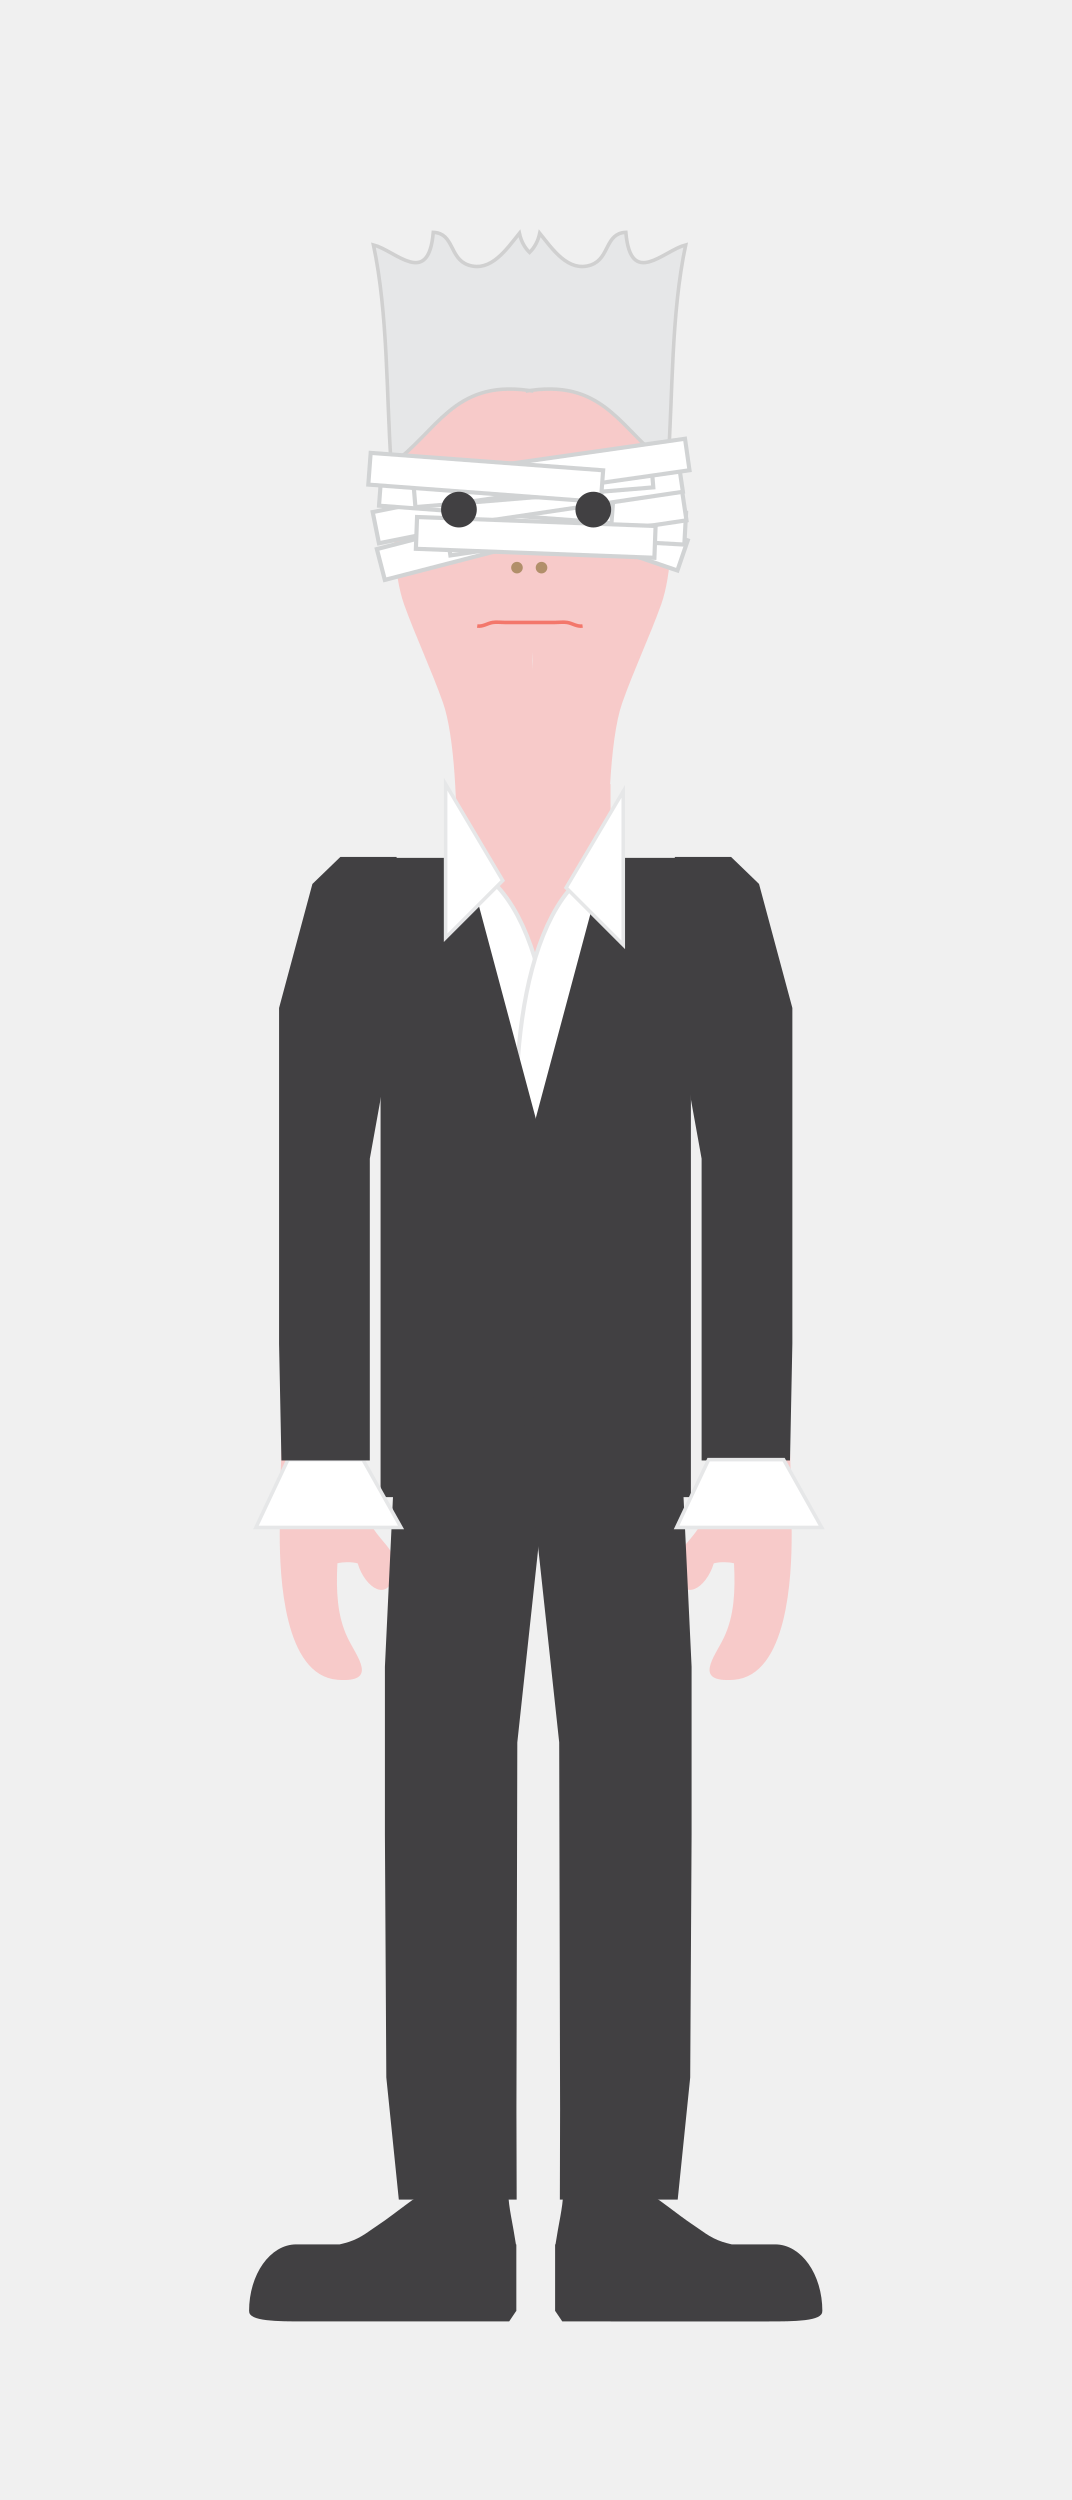
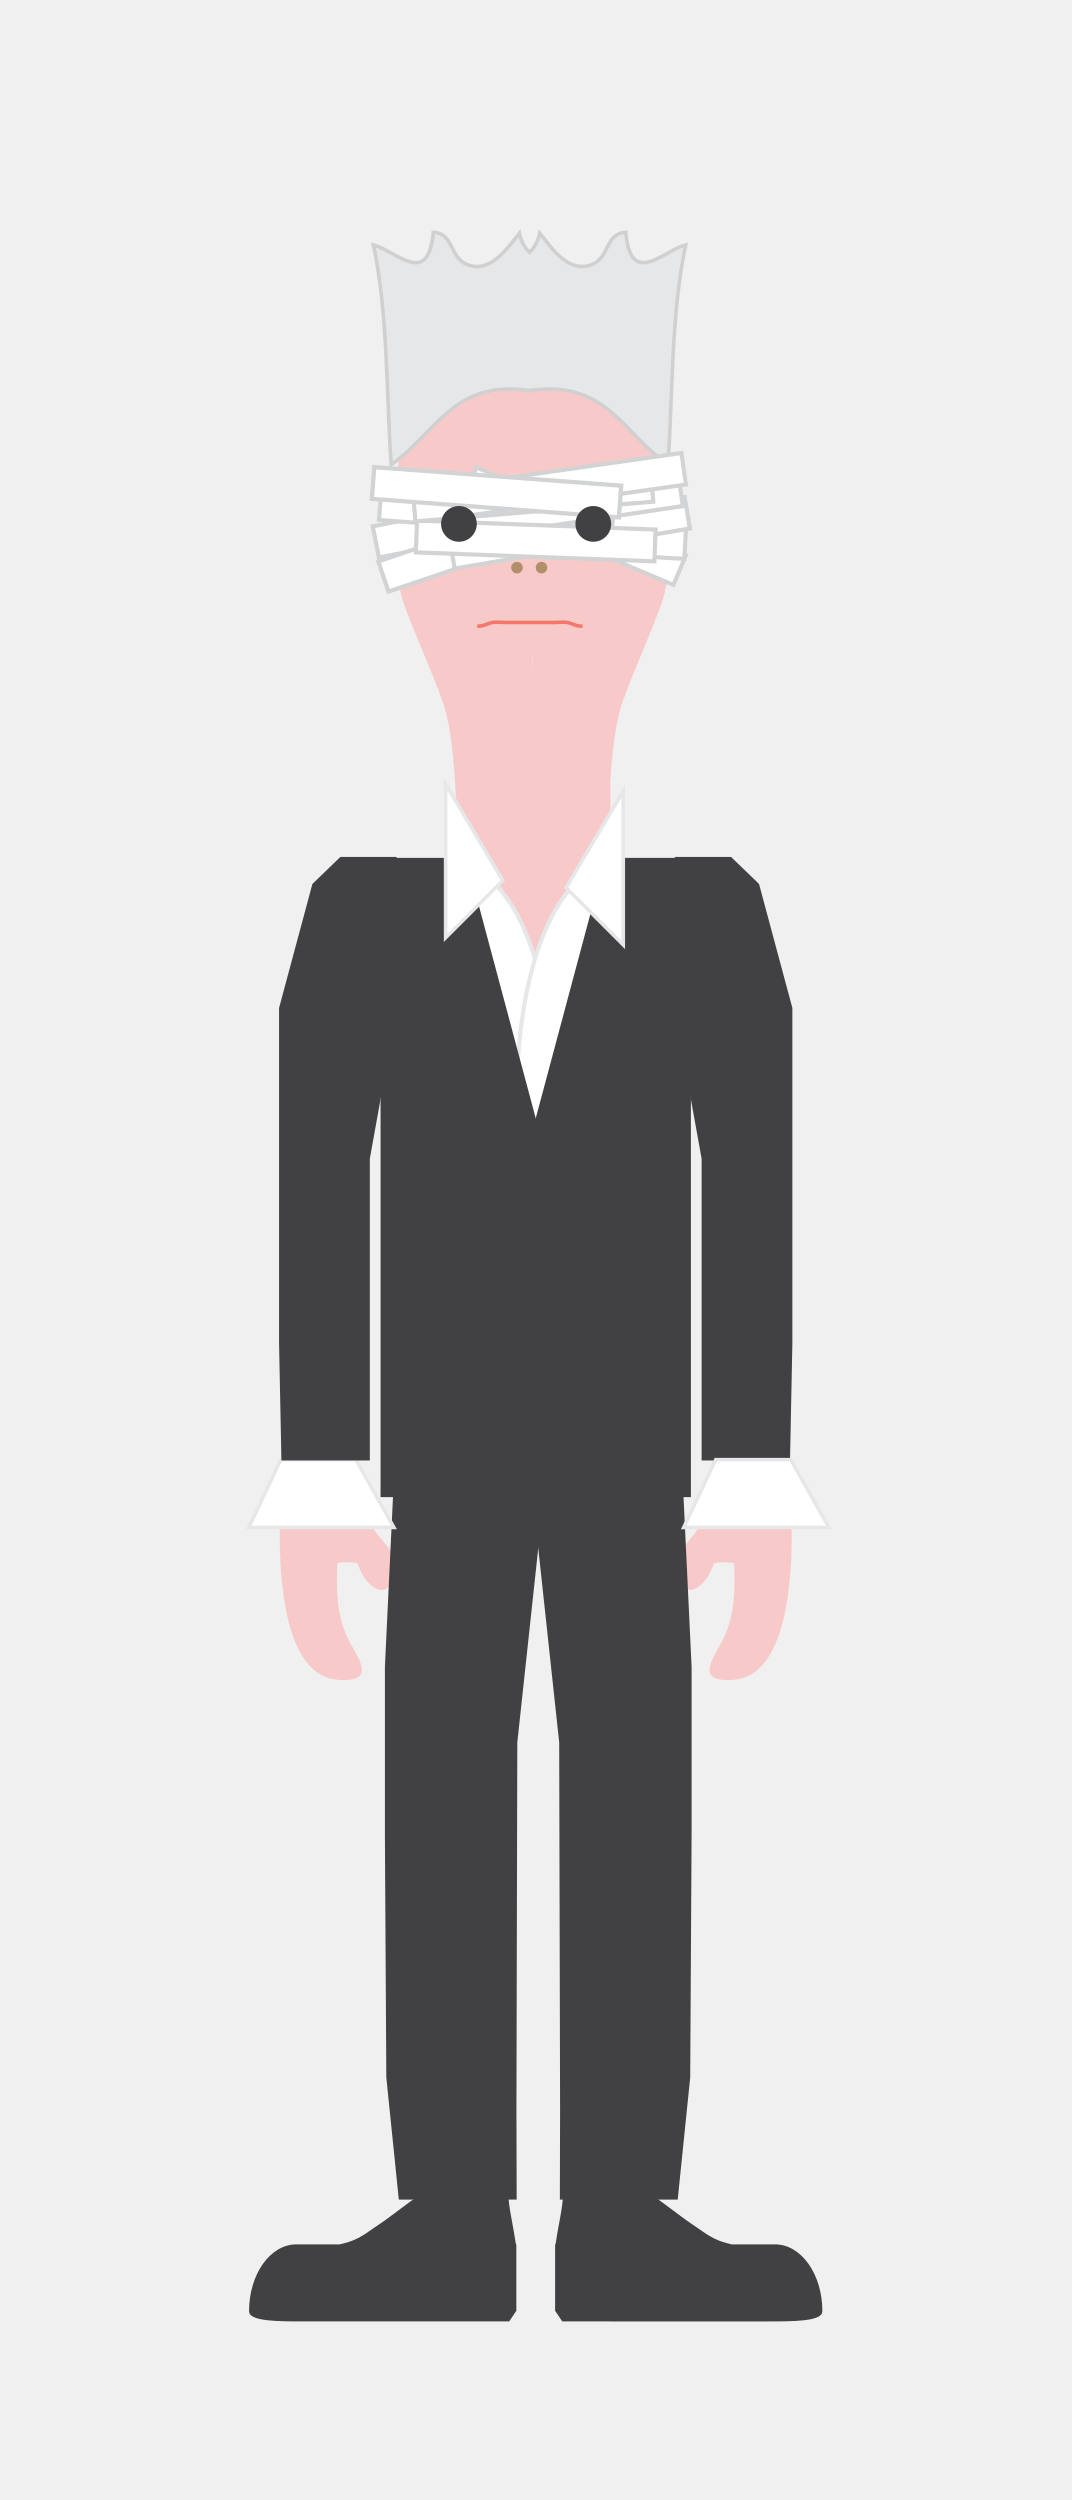
<svg xmlns="http://www.w3.org/2000/svg" version="1.1" id="Layer_1" x="0px" y="0px" width="300px" height="700px" viewBox="0 0 300 700" enable-background="new 0 0 300 700" xml:space="preserve">
  <g>
    <g>
      <g>
        <path fill="#F7CAC9" d="M116.223,109.269l1.217-1.218C116.936,108.43,116.516,108.834,116.223,109.269z" />
        <path fill="#F7CAC9" d="M117.723,107.769l-0.283,0.282c0.5-0.375,1.09-0.723,1.762-1.042c0.014-0.239,0.029-0.479,0.021-0.74     L117.723,107.769z" />
        <path fill="#F7CAC9" d="M180.838,108.051l1.219,1.218C181.762,108.834,181.344,108.43,180.838,108.051z" />
        <path fill="#F7CAC9" d="M180.557,107.769l-1.5-1.5c-0.008,0.261,0.006,0.501,0.021,0.74c0.672,0.319,1.262,0.667,1.76,1.042     L180.557,107.769z" />
        <path fill="#F7CAC9" d="M221.631,639.232c-1.193-5.543-9.195-4.303-13.84-5.26c-5.59-1.152-10.818-3.967-15.459-6.775     c-5.246-3.174-9.303-4.842-9.701-11.965c-0.035-0.629-0.209-1.309-0.352-1.967l0.035-2.389l3.117-208.092     c1.744-0.219,3.514-0.41,5.324-0.561c0.787-15.492,0.152-31.287,0.152-46.85c0-15.908,4.387-42.155,0.215-58.216v-0.864     c5.785,8.213,4.488,25.389,6.496,35.332c3.08,15.244-1.105,25.891-0.945,42.494c0.092,9.52,5.977,18.668,4.006,27.475     c-1.742,7.785-1.488,17.32-4.006,23.973c-2.268,5.998-8.156,8-7.219,14.223c1.436,9.516,8.363,4.873,10.395-2.045     c1.582-0.455,4.074-0.428,5.674-0.021c0.396,7.76,0.07,14.734-2.85,20.848c-2.555,5.352-8.811,12.6,2.727,11.777     c15.191-1.082,16.287-29.188,16.273-40.777c-0.041-40.406-4.268-82.045-10.977-120.023c-1.475-8.351-2.035-18.836-6.748-26.306     c-4.146-6.571-11.523-11.363-16.596-17.358c-1.41-2.181-3.428-3.892-4.703-6.116c-11.953-20.836-11.736-23.644-11.699-40.239     l-0.117,0.047c0.502-8.744,1.561-17.609,3.404-22.809c3.361-9.487,7.646-18.492,10.869-27.449     c1.494-4.156,2.385-9.862,2.703-15.685c0.316-5.823,0.062-11.763-0.73-16.388c-0.893-5.206,0.443-14.911-1.379-19.977     c-1.736-4.826-6.328-5.452-6.623-10.26c-3.217-1.525-8.227-2.398-13.287-2.484c-7.086-0.123-14.244,1.294-16.652,4.587     c-2.406-3.292-9.564-4.709-16.65-4.587c-5.061,0.086-10.07,0.958-13.287,2.484c-0.297,4.808-4.887,5.434-6.623,10.26     c-1.822,5.066-0.486,14.771-1.379,19.977c-0.793,4.625-1.047,10.565-0.73,16.388c0.318,5.822,1.209,11.528,2.703,15.685     c3.223,8.957,7.508,17.962,10.869,27.449c3.275,9.241,4.074,30.053,3.68,41.192c-1.426,5.407-4.357,11.326-10.371,21.808     c-1.275,2.225-3.293,3.936-4.703,6.116c-5.072,5.996-12.449,10.787-16.596,17.358c-4.713,7.47-5.273,17.956-6.748,26.306     c-6.709,37.979-10.936,79.617-10.977,120.023c-0.014,11.59,1.082,39.695,16.273,40.777c11.537,0.822,5.281-6.426,2.727-11.777     c-2.92-6.113-3.246-13.088-2.85-20.848c1.6-0.406,4.092-0.434,5.674,0.021c2.031,6.918,8.959,11.561,10.395,2.045     c0.938-6.223-4.951-8.225-7.219-14.223c-2.518-6.652-2.264-16.188-4.006-23.973c-1.971-8.807,3.914-17.955,4.006-27.475     c0.16-16.604-4.025-27.25-0.945-42.494c2.008-9.943,0.711-27.119,6.496-35.332v0.864c-4.172,16.061,0.215,42.308,0.215,58.216     c0,15.562-0.635,31.357,0.152,46.85c1.811,0.15,3.58,0.342,5.324,0.561l3.117,208.092l0.035,2.389     c-0.143,0.658-0.316,1.338-0.352,1.967c-0.398,7.123-4.455,8.791-9.701,11.965c-4.641,2.809-9.869,5.623-15.459,6.775     c-4.645,0.957-12.646-0.283-13.84,5.26c-1.65,7.67,5.926,6.322,10.852,7.076c2.783,0.426,4.879,1.475,7.816,1.592     c3.256,0.129,6.75-0.205,9.908-0.658c6.578-0.943,13.289-0.998,20.1-1.684c5.936-0.598,15.379,1.533,16.658-5.301     c1.5-8.014-3.166-15.459-2.334-23.025l0.066-4.193h0.027l-0.014-0.939l0.014-0.904c-0.008,0-0.018,0-0.027-0.002l-3.066-204.719     c3.023,0.375,6.146,0.658,9.42,0.799v0.104c0.039,0,0.08,0,0.119,0c0.711,0,1.396-0.023,2.092-0.039     c0.695,0.016,1.381,0.039,2.092,0.039c0.039,0,0.08,0,0.119,0v-0.104c3.273-0.141,6.396-0.424,9.42-0.799l-3.066,204.719     c-0.01,0.002-0.02,0.002-0.027,0.002l0.014,0.904l-0.014,0.939h0.027l0.066,4.193c0.832,7.566-3.834,15.012-2.334,23.025     c1.279,6.834,10.723,4.703,16.658,5.301c6.811,0.686,13.521,0.74,20.1,1.684c3.158,0.453,6.652,0.787,9.908,0.658     c2.938-0.117,5.033-1.166,7.816-1.592C215.705,645.555,223.281,646.902,221.631,639.232z M149.139,187.589     c-0.07-1.721-0.066-3.454,0-5.202C149.205,184.135,149.209,185.869,149.139,187.589z" />
      </g>
      <circle fill="#FFFFFF" cx="166.5" cy="143.69" r="9" />
      <circle fill="#FFFFFF" cx="129" cy="143.69" r="9" />
      <circle fill="#B18F6A" cx="144.75" cy="158.94" r="1.625" />
      <circle fill="#B18F6A" cx="151.625" cy="158.94" r="1.625" />
      <circle fill="#91A8CF" cx="129" cy="143.69" r="2.5" />
      <circle fill="#090A11" cx="166.5" cy="143.69" r="4.5" />
      <path fill="none" stroke="#F3776B" stroke-miterlimit="10" d="M163.125,175.289c-1.615,0.225-2.867-0.771-4.305-1    c-1.084-0.173-2.346,0-3.445,0c-2.5,0-5,0-7.5,0h1c-2.5,0-5,0-7.5,0c-1.1,0-2.361-0.173-3.443,0c-1.439,0.229-2.691,1.225-4.307,1    " />
    </g>
-     <rect x="104.586" y="136.738" transform="matrix(-0.9806 0.1961 -0.1961 -0.9806 301.0085 252.5824)" fill="#FFFFFF" stroke="#D1D3D4" stroke-width="1.168" stroke-miterlimit="10" width="66.831" height="8.907" />
-     <rect x="126.085" y="140.238" transform="matrix(-0.9459 -0.3244 0.3244 -0.9459 263.4434 333.2971)" fill="#FFFFFF" stroke="#D1D3D4" stroke-width="1.168" stroke-miterlimit="10" width="66.832" height="8.907" />
-     <rect x="125.084" y="141.738" transform="matrix(-0.9985 -0.055 0.055 -0.9985 308.7127 300.8857)" fill="#FFFFFF" stroke="#D1D3D4" stroke-width="1.168" stroke-miterlimit="10" width="66.832" height="8.907" />
-     <rect x="105.586" y="145.238" transform="matrix(-0.9682 0.2504 -0.2504 -0.9682 311.0538 259.8151)" fill="#FFFFFF" stroke="#D1D3D4" stroke-width="1.168" stroke-miterlimit="10" width="66.832" height="8.907" />
-     <rect x="125.086" y="141.738" transform="matrix(-0.9891 0.147 -0.147 -0.9891 336.7686 267.5001)" fill="#FFFFFF" stroke="#D1D3D4" stroke-width="1.168" stroke-miterlimit="10" width="66.831" height="8.907" />
-     <rect x="106.364" y="135.136" transform="matrix(-0.9972 -0.0748 0.0748 -0.9972 267.1728 289.1823)" fill="#FFFFFF" stroke="#D1D3D4" stroke-width="1.154" stroke-miterlimit="10" width="65.273" height="8.907" />
-     <rect x="124.086" y="133.738" transform="matrix(-0.9891 0.147 -0.147 -0.9891 333.6037 251.7339)" fill="#FFFFFF" stroke="#D1D3D4" stroke-width="1.168" stroke-miterlimit="10" width="66.831" height="8.907" />
-     <rect x="116.585" y="146.024" transform="matrix(-0.9993 -0.0376 0.0376 -0.9993 294.243 306.4841)" fill="#FFFFFF" stroke="#D1D3D4" stroke-width="1.168" stroke-miterlimit="10" width="66.832" height="8.908" />
-     <polygon fill="#FFFFFF" stroke="#D1D3D4" stroke-width="1.168" stroke-miterlimit="10" points="116.32,141.987 182.922,136.459    182.184,127.583 115.58,133.11  " />
+     <rect x="104.586" y="140.738" transform="matrix(-0.9806 0.1961 -0.1961 -0.9806 301.7928 260.5047)" fill="#FFFFFF" stroke="#D1D3D4" stroke-width="1.168" stroke-miterlimit="10" width="66.831" height="8.907" />
+     <rect x="129.21" y="142.869" transform="matrix(-0.9216 -0.3881 0.3881 -0.9216 252.1934 345.5861)" fill="#FFFFFF" stroke="#D1D3D4" stroke-width="1.139" stroke-miterlimit="10" width="63.58" height="8.907" />
+     <rect x="125.084" y="145.738" transform="matrix(-0.9985 -0.055 0.055 -0.9985 308.4925 308.8796)" fill="#FFFFFF" stroke="#D1D3D4" stroke-width="1.168" stroke-miterlimit="10" width="66.832" height="8.907" />
+     <rect x="105.586" y="146.238" transform="matrix(-0.9471 0.321 -0.321 -0.9471 319.0172 248.7931)" fill="#FFFFFF" stroke="#D1D3D4" stroke-width="1.168" stroke-miterlimit="10" width="66.831" height="8.907" />
+     <rect x="126.087" y="144.738" transform="matrix(-0.9858 0.1681 -0.1681 -0.9858 341.8117 269.4499)" fill="#FFFFFF" stroke="#D1D3D4" stroke-width="1.168" stroke-miterlimit="10" width="66.831" height="8.907" />
+     <rect x="106.364" y="139.136" transform="matrix(-0.9972 -0.0748 0.0748 -0.9972 266.8737 297.1711)" fill="#FFFFFF" stroke="#D1D3D4" stroke-width="1.154" stroke-miterlimit="10" width="65.273" height="8.907" />
+     <rect x="124.086" y="137.738" transform="matrix(-0.9891 0.147 -0.147 -0.9891 334.1916 259.6904)" fill="#FFFFFF" stroke="#D1D3D4" stroke-width="1.168" stroke-miterlimit="10" width="66.831" height="8.907" />
+     <rect x="116.585" y="147.024" transform="matrix(-0.9993 -0.0376 0.0376 -0.9993 294.2054 308.4833)" fill="#FFFFFF" stroke="#D1D3D4" stroke-width="1.168" stroke-miterlimit="10" width="66.832" height="8.908" />
+     <polygon fill="#FFFFFF" stroke="#D1D3D4" stroke-width="1.168" stroke-miterlimit="10" points="116.32,145.987 182.922,140.459    182.184,131.583 115.58,137.11  " />
    <g>
      <polygon fill="#414042" points="144.666,615.886 136.416,615.886 128.166,615.886 119.916,615.886 111.666,615.886     108.166,581.685 107.775,513.691 107.775,466.691 111.666,384.886 119.916,384.886 128.166,384.886 136.416,384.886     144.666,384.886 156.045,384.059 144.846,487.886 144.6,590.691   " />
      <path fill="#FFFFFF" stroke="#E6E7E8" stroke-width="1.152" stroke-miterlimit="10" d="M132.383,242.917    c23.691,11.975,25.73,69.002,19.854,95.426c-11.271,0.53-13.082,0.357-16.801-11.852c-2.713-8.902-7.963-18.542-9.607-26.775    c-1.697-8.506-1.111-21.348-1.441-30.246c-0.52-13.979,1.729-17.204,5.996-26.553H132.383z" />
    </g>
    <g>
+       <path fill="#FFFFFF" stroke="#E6E7E8" stroke-width="1.152" stroke-miterlimit="10" d="M167.234,242.802    c-23.691,11.975-25.73,69.002-19.854,95.426c11.271,0.53,13.082,0.357,16.801-11.852c2.713-8.902,7.963-18.542,9.607-26.775    c1.697-8.506,1.111-21.348,1.441-30.246c0.52-13.979-1.729-17.204-5.996-26.553H167.234z" />
      <polyline fill="#414042" points="204.701,239.944 188.951,239.944 188.951,282.848 196.451,324.441 196.451,366.689     196.451,408.938 204.701,408.938 212.951,408.938 221.201,408.938 221.201,408.938 221.861,376.224 221.861,332.701     221.861,282.229 212.529,247.509   " />
-       <path fill="#FFFFFF" stroke="#E6E7E8" stroke-width="1.152" stroke-miterlimit="10" d="M167.234,242.802    c-23.691,11.975-25.73,69.002-19.854,95.426c11.271,0.53,13.082,0.357,16.801-11.852c2.713-8.902,7.963-18.542,9.607-26.775    c1.697-8.506,1.111-21.348,1.441-30.246c0.52-13.979-1.729-17.204-5.996-26.553H167.234z" />
    </g>
    <polygon fill="#414042" points="156.758,615.886 165.008,615.886 173.258,615.886 181.508,615.886 189.758,615.886    193.258,581.685 193.646,513.691 193.646,466.691 189.758,384.886 181.508,384.886 173.258,384.886 165.008,384.886    156.758,384.886 145.377,384.059 156.576,487.886 156.824,590.691  " />
    <polygon fill="#414042" points="145.572,384.196 169.514,419.196 193.453,419.196 193.453,329.696 193.453,240.196    169.514,240.196 169.514,240.196 145.572,329.696  " />
    <polygon fill="#414042" points="154.439,384.196 130.5,419.196 106.561,419.196 106.561,329.696 106.561,240.196 130.5,240.196    130.5,240.196 154.439,329.696  " />
    <polygon fill="#FFFFFF" stroke="#E6E7E8" stroke-miterlimit="10" points="158.512,248.559 174.512,264.559 174.512,221.559  " />
    <polygon fill="#FFFFFF" stroke="#E6E7E8" stroke-miterlimit="10" points="140.773,246.558 124.773,262.559 124.773,219.558  " />
-     <polygon fill="#FFFFFF" stroke="#E6E7E8" stroke-miterlimit="10" points="112.293,427.696 71.654,427.696 80.627,408.696    101.627,408.696  " />
-     <path fill="#E6E7E8" d="M109.438,130.929c-0.02-0.264-0.033-0.534-0.053-0.799c-0.934,0.685-1.91,1.342-2.947,1.957   L109.438,130.929z" />
+     <polygon fill="#FFFFFF" stroke="#E6E7E8" stroke-miterlimit="10" points="110.293,427.696 69.654,427.696 78.627,408.696    99.627,408.696  " />
+     <path fill="#E6E7E8" d="M109.438,134.929c-0.02-0.264-0.033-0.534-0.053-0.799c-0.934,0.685-1.91,1.342-2.947,1.957   L109.438,134.929z" />
    <g>
      <path fill="#E6E7E8" stroke="#D0D0D0" stroke-miterlimit="10" d="M175.235,65.053c-5.911,0.257-4.45,7.325-9.794,9.148    c-6.326,2.159-10.74-4.458-14.317-8.885c-0.478,2.232-1.462,4.028-2.847,5.361c-1.382-1.333-2.367-3.129-2.845-5.361    c-3.579,4.427-7.993,11.043-14.317,8.885c-5.345-1.824-3.885-8.891-9.796-9.148c-1.342,15.726-10.595,5.081-16.757,3.518    c4.127,19.48,3.585,41.727,4.968,61.559c12.872-9.15,17.312-23.645,38.232-20.848v0.139c0.177-0.028,0.342-0.044,0.517-0.069    c0.173,0.025,0.338,0.042,0.513,0.069v-0.138c20.922-2.797,25.36,11.697,38.232,20.848c1.383-19.832,0.841-42.079,4.97-61.559    C185.832,70.134,176.577,80.778,175.235,65.053z" />
      <path fill="#E6E7E8" stroke="#D0D0D0" stroke-miterlimit="10" d="M184.564,130.929c0.018-0.264,0.033-0.533,0.051-0.799    c0.936,0.685,1.912,1.342,2.949,1.957L184.564,130.929z" />
    </g>
-     <rect x="127.491" y="127.422" transform="matrix(-0.99 0.1413 -0.1413 -0.99 337.2824 239.7991)" fill="#FFFFFF" stroke="#D1D3D4" stroke-width="1.154" stroke-miterlimit="10" width="65.272" height="8.907" />
+     <rect x="126.491" y="131.422" transform="matrix(-0.99 0.1413 -0.1413 -0.99 335.8577 247.9003)" fill="#FFFFFF" stroke="#D1D3D4" stroke-width="1.154" stroke-miterlimit="10" width="65.272" height="8.907" />
    <polyline fill="#414042" points="95.299,239.944 111.049,239.944 111.049,282.848 103.549,324.441 103.549,366.689    103.549,408.938 95.299,408.938 87.049,408.938 78.799,408.938 78.799,408.938 78.139,376.224 78.139,332.701 78.139,282.229    87.473,247.509  " />
-     <polygon fill="#FFFFFF" stroke="#E6E7E8" stroke-miterlimit="10" points="230.078,427.696 189.439,427.696 198.412,408.696    219.412,408.696  " />
-     <rect x="103.364" y="129.237" transform="matrix(-0.9972 -0.0748 0.0748 -0.9972 261.6223 277.1772)" fill="#FFFFFF" stroke="#D1D3D4" stroke-width="1.154" stroke-miterlimit="10" width="65.273" height="8.907" />
-     <circle fill="#414042" cx="128.5" cy="142.69" r="5" />
-     <circle fill="#414042" cx="166.125" cy="142.691" r="5" />
+     <polygon fill="#FFFFFF" stroke="#E6E7E8" stroke-miterlimit="10" points="232.078,427.696 191.439,427.696 200.412,408.696    221.412,408.696  " />
+     <rect x="104.358" y="133.39" transform="matrix(-0.9972 -0.0748 0.0748 -0.9972 267.368 285.6968)" fill="#FFFFFF" stroke="#D1D3D4" stroke-width="1.19" stroke-miterlimit="10" width="69.348" height="8.907" />
+     <circle fill="#414042" cx="128.5" cy="146.69" r="5" />
+     <circle fill="#414042" cx="166.125" cy="146.691" r="5" />
    <path fill="#414042" d="M144.459,628.425c-0.805-5.479-2.088-10.497-2.123-14.196c-5.779-0.266-17.162-3.311-22.416-1.064   c-2.568,1.098-10.439,7.469-13.283,9.322c-3.084,2.014-5.291,4.047-8.879,5.219c-0.791,0.26-1.68,0.493-2.637,0.72H82.965   c-7.305,0-13.225,8.364-13.225,18.687h0.031C69.576,649.995,77.775,650,85.055,650h43.848c0.195,0,0.387-0.005,0.58-0.006V650   h13.082l1.947-2.889h0.062v-18.687H144.459z" />
    <path fill="#414042" d="M155.541,628.425c0.805-5.479,2.088-10.497,2.123-14.196c5.779-0.266,17.162-3.311,22.416-1.064   c2.568,1.098,10.439,7.469,13.283,9.322c3.084,2.014,5.291,4.047,8.879,5.219c0.791,0.26,1.68,0.493,2.637,0.72h12.156   c7.305,0,13.225,8.364,13.225,18.687h-0.031c0.195,2.884-8.004,2.889-15.283,2.889h-43.848c-0.195,0-0.387-0.005-0.58-0.006V650   h-13.082l-1.947-2.889h-0.062v-18.687H155.541z" />
  </g>
</svg>
